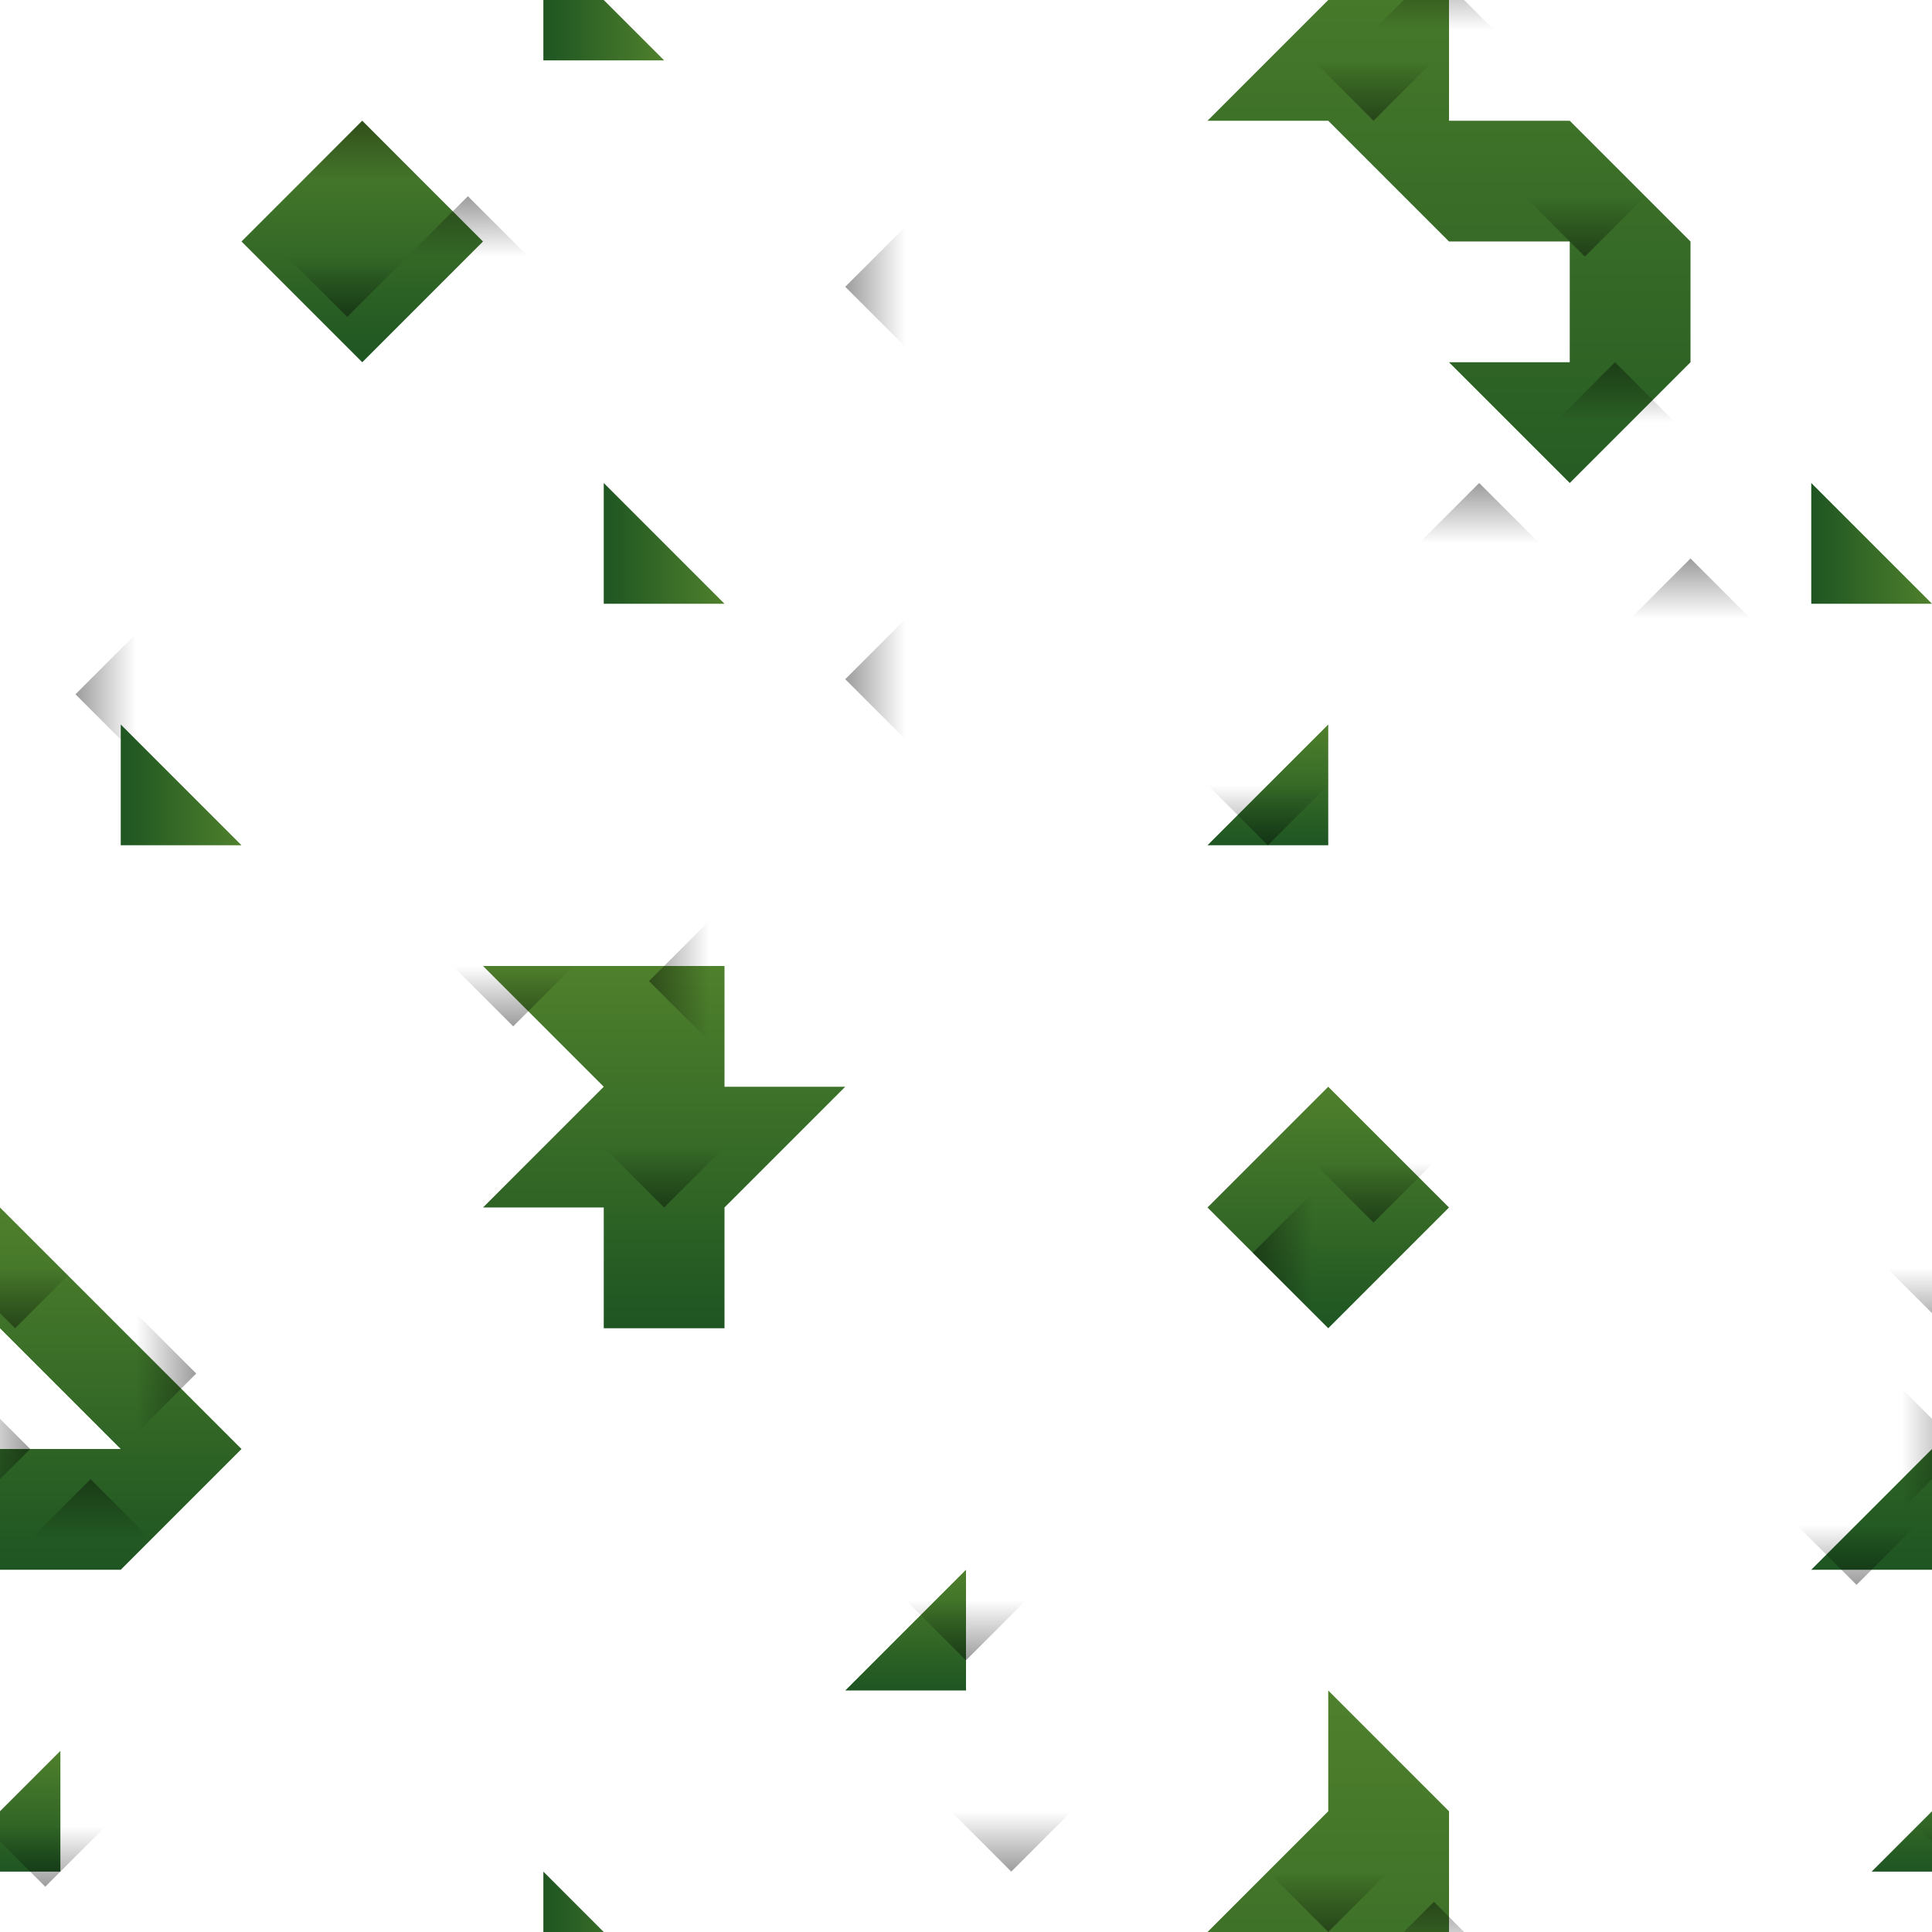
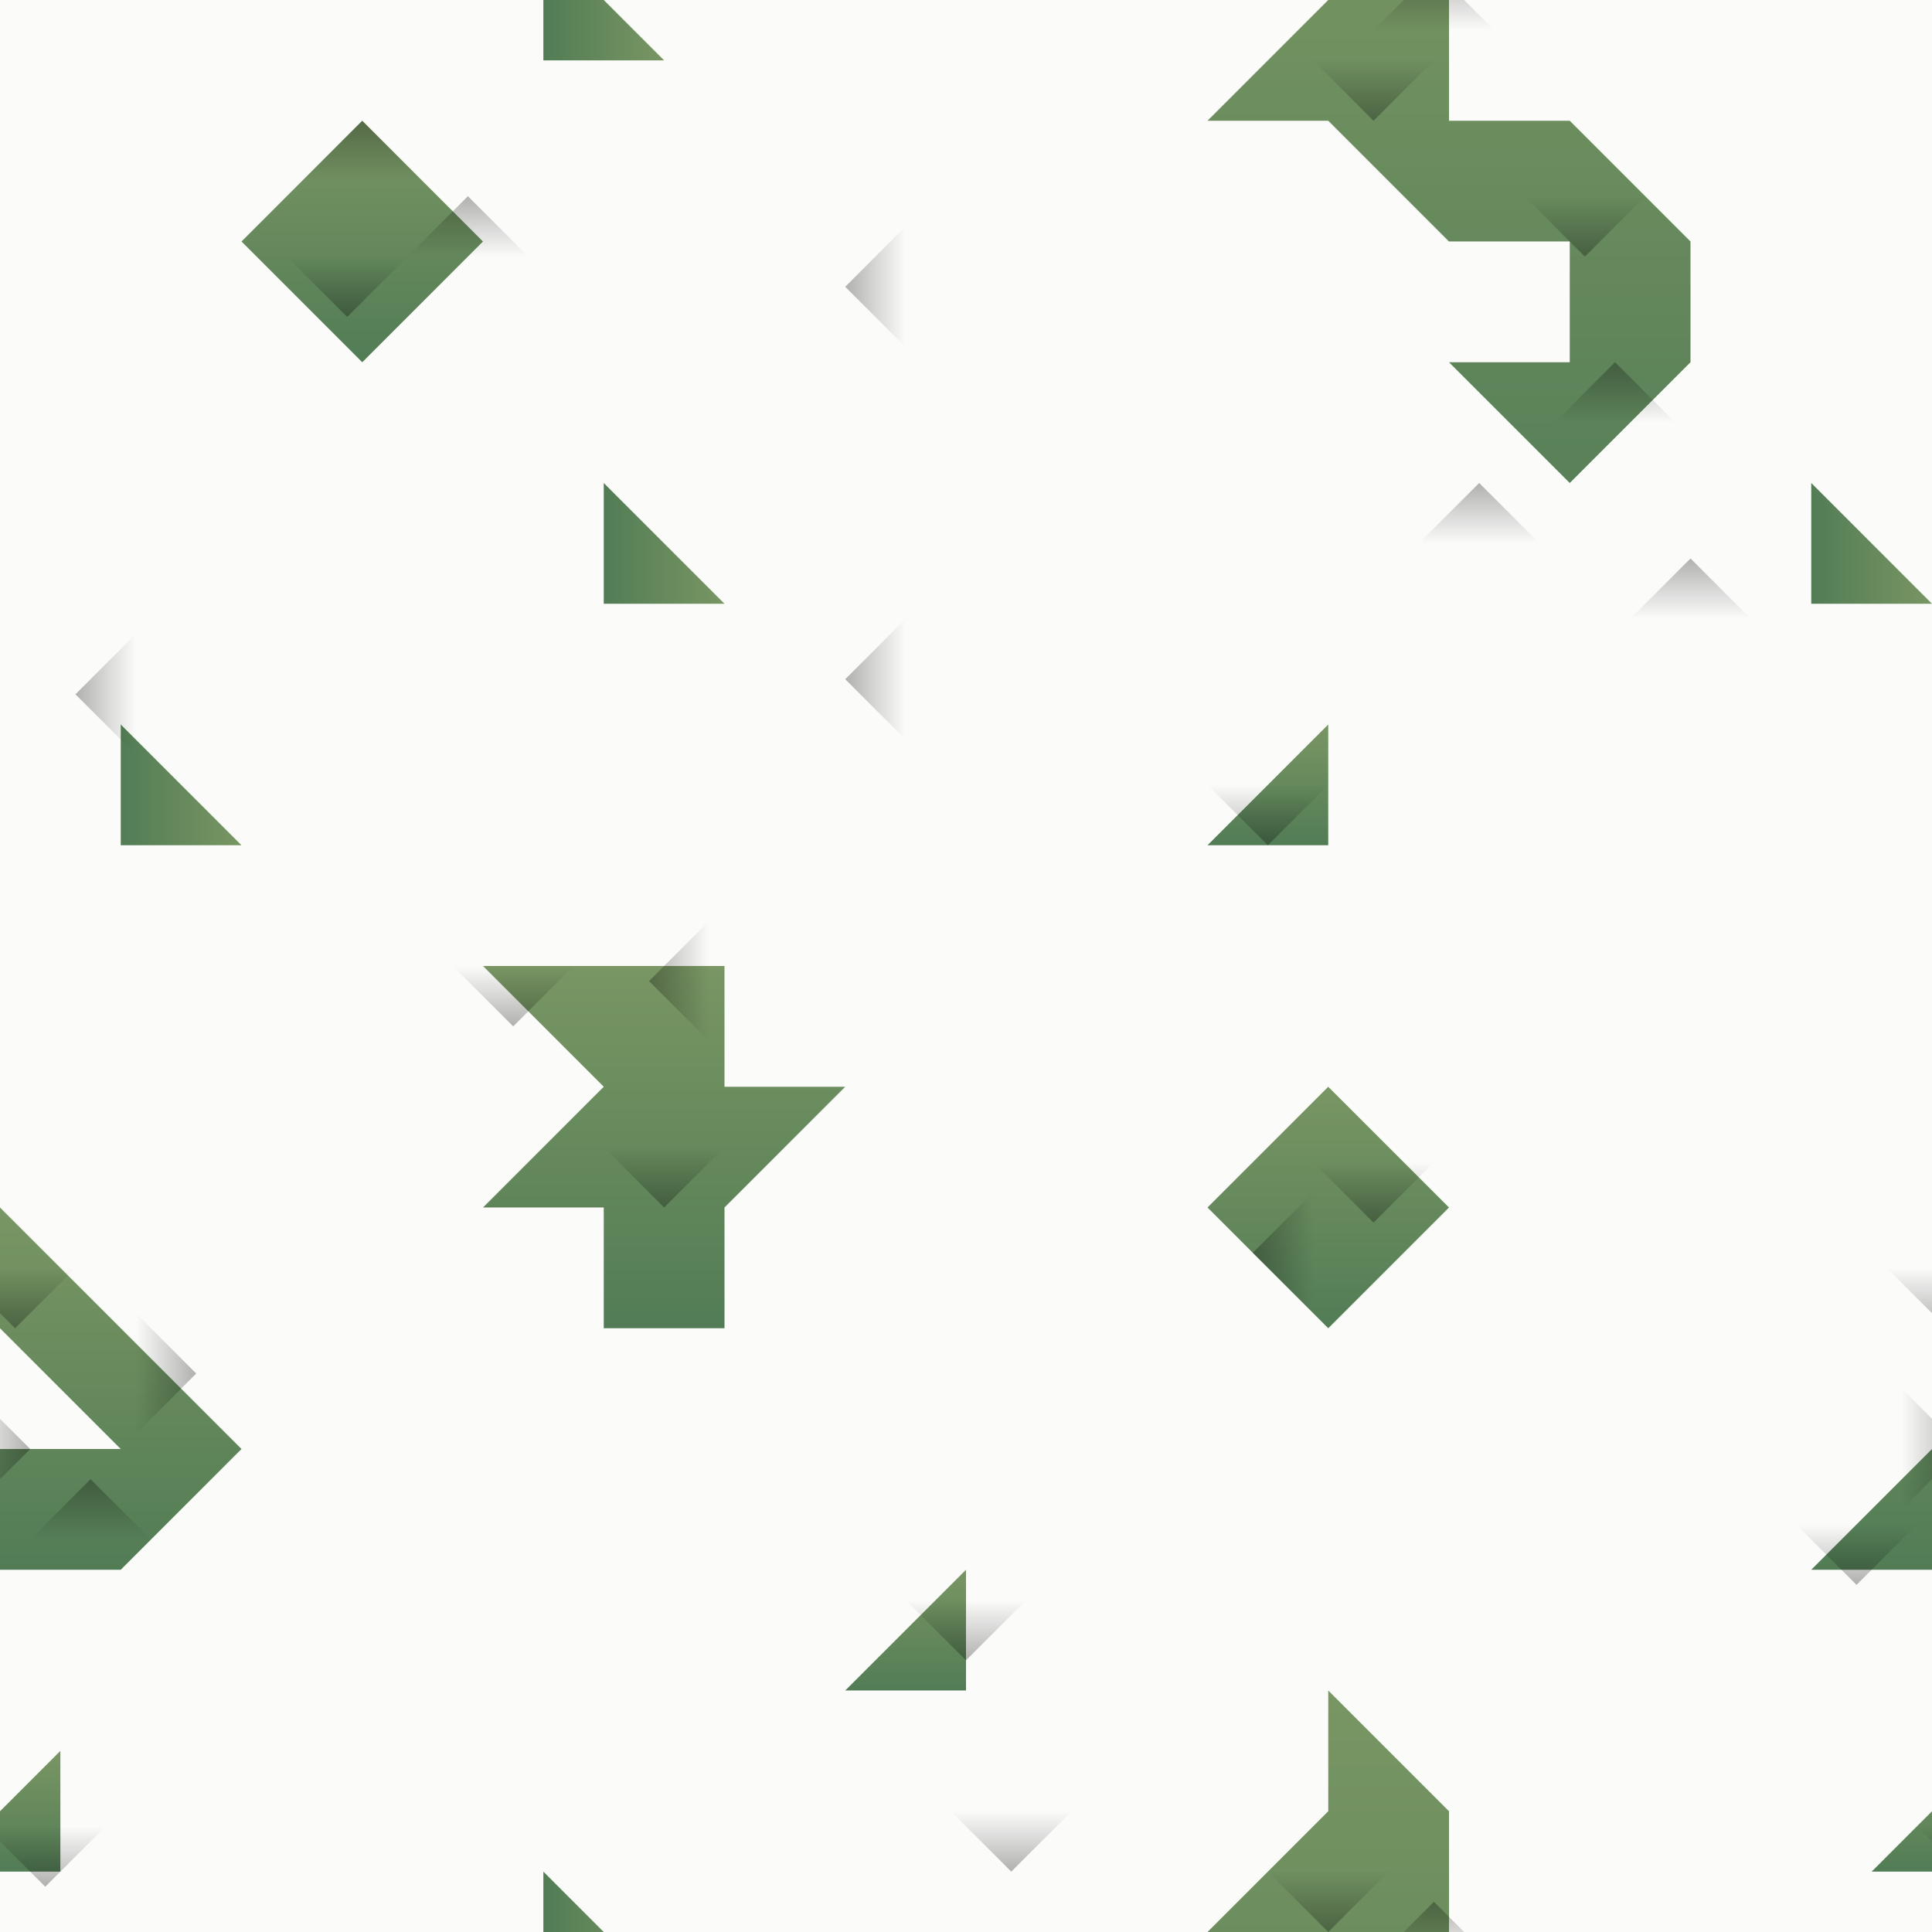
<svg xmlns="http://www.w3.org/2000/svg" xmlns:xlink="http://www.w3.org/1999/xlink" width="128" height="128" viewBox="0 0 128 128" id="svg2" version="1.1">
  <defs id="defs4">
-     <linearGradient id="linearGradient4225">
-       <stop id="stop4227" offset="0" style="stop-color:#4f802c;stop-opacity:1" />
-       <stop id="stop4229" offset="1" style="stop-color:#1e5522;stop-opacity:1" />
+     <linearGradient id="linearGradient4236">
+       <stop style="stop-color:#517735;stop-opacity:1" offset="0" id="stop4238" />
+       <stop style="stop-color:#1e5522;stop-opacity:1" offset="1" id="stop4240" />
    </linearGradient>
    <linearGradient id="linearGradient4255">
      <stop style="stop-color:#000000;stop-opacity:0.388" offset="0" id="stop4257" />
      <stop style="stop-color:#000000;stop-opacity:0;" offset="1" id="stop4259" />
    </linearGradient>
-     <linearGradient xlink:href="#linearGradient4225" id="linearGradient4142" x1="88" y1="916.362" x2="88" y2="964.362" gradientUnits="userSpaceOnUse" />
-     <linearGradient xlink:href="#linearGradient4225" id="linearGradient4152" x1="48" y1="988.362" x2="48" y2="1012.362" gradientUnits="userSpaceOnUse" />
-     <linearGradient gradientTransform="translate(80,15.99997)" xlink:href="#linearGradient4225" id="linearGradient4152-3" x1="48" y1="988.362" x2="48" y2="1012.362" gradientUnits="userSpaceOnUse" />
-     <linearGradient gradientTransform="translate(-48,15.99997)" xlink:href="#linearGradient4225" id="linearGradient4152-3-9" x1="48" y1="988.362" x2="48" y2="1012.362" gradientUnits="userSpaceOnUse" />
-     <linearGradient xlink:href="#linearGradient4225" id="linearGradient4247" x1="32" y1="940.362" x2="32" y2="956.362" gradientUnits="userSpaceOnUse" gradientTransform="translate(-8,-8)" />
-     <linearGradient xlink:href="#linearGradient4225" id="linearGradient4181" x1="88" y1="972.362" x2="88" y2="980.362" gradientUnits="userSpaceOnUse" />
-     <linearGradient gradientTransform="translate(-24,56)" xlink:href="#linearGradient4225" id="linearGradient4181-3" x1="88" y1="972.362" x2="88" y2="980.362" gradientUnits="userSpaceOnUse" />
-     <linearGradient gradientTransform="translate(44,68)" xlink:href="#linearGradient4225" id="linearGradient4181-9" x1="88" y1="972.362" x2="88" y2="980.362" gradientUnits="userSpaceOnUse" />
-     <linearGradient gradientTransform="translate(-84,68)" xlink:href="#linearGradient4225" id="linearGradient4181-0" x1="88" y1="972.362" x2="88" y2="980.362" gradientUnits="userSpaceOnUse" />
-     <linearGradient xlink:href="#linearGradient4225" id="linearGradient4247-0" x1="32" y1="940.362" x2="32" y2="956.362" gradientUnits="userSpaceOnUse" gradientTransform="translate(56,56)" />
+     <linearGradient xlink:href="#linearGradient4236" id="linearGradient4142" x1="88" y1="916.362" x2="88" y2="964.362" gradientUnits="userSpaceOnUse" />
+     <linearGradient xlink:href="#linearGradient4236" id="linearGradient4152" x1="48" y1="988.362" x2="48" y2="1012.362" gradientUnits="userSpaceOnUse" />
+     <linearGradient gradientTransform="translate(80,15.99997)" xlink:href="#linearGradient4236" id="linearGradient4152-3" x1="48" y1="988.362" x2="48" y2="1012.362" gradientUnits="userSpaceOnUse" />
+     <linearGradient gradientTransform="translate(-48,15.99997)" xlink:href="#linearGradient4236" id="linearGradient4152-3-9" x1="48" y1="988.362" x2="48" y2="1012.362" gradientUnits="userSpaceOnUse" />
+     <linearGradient xlink:href="#linearGradient4236" id="linearGradient4247" x1="32" y1="940.362" x2="32" y2="956.362" gradientUnits="userSpaceOnUse" gradientTransform="translate(-8,-8)" />
+     <linearGradient xlink:href="#linearGradient4236" id="linearGradient4181" x1="88" y1="972.362" x2="88" y2="980.362" gradientUnits="userSpaceOnUse" />
+     <linearGradient gradientTransform="translate(-24,56)" xlink:href="#linearGradient4236" id="linearGradient4181-3" x1="88" y1="972.362" x2="88" y2="980.362" gradientUnits="userSpaceOnUse" />
+     <linearGradient gradientTransform="translate(44,68)" xlink:href="#linearGradient4236" id="linearGradient4181-9" x1="88" y1="972.362" x2="88" y2="980.362" gradientUnits="userSpaceOnUse" />
+     <linearGradient gradientTransform="translate(-84,68)" xlink:href="#linearGradient4236" id="linearGradient4181-0" x1="88" y1="972.362" x2="88" y2="980.362" gradientUnits="userSpaceOnUse" />
+     <linearGradient xlink:href="#linearGradient4236" id="linearGradient4247-0" x1="32" y1="940.362" x2="32" y2="956.362" gradientUnits="userSpaceOnUse" gradientTransform="translate(56,56)" />
    <linearGradient xlink:href="#linearGradient4255" id="linearGradient4261" x1="36" y1="944.362" x2="36" y2="940.362" gradientUnits="userSpaceOnUse" gradientTransform="translate(-13,1)" />
    <linearGradient xlink:href="#linearGradient4255" id="linearGradient4261-1" x1="36" y1="944.362" x2="36" y2="940.362" gradientUnits="userSpaceOnUse" gradientTransform="translate(69,-3)" />
    <linearGradient xlink:href="#linearGradient4255" id="linearGradient4261-2" x1="36" y1="944.362" x2="36" y2="940.362" gradientUnits="userSpaceOnUse" gradientTransform="translate(55,-12)" />
    <linearGradient xlink:href="#linearGradient4255" id="linearGradient4261-7" x1="36" y1="944.362" x2="36" y2="940.362" gradientUnits="userSpaceOnUse" gradientTransform="translate(48,36)" />
    <linearGradient xlink:href="#linearGradient4255" id="linearGradient4261-28" x1="36" y1="944.362" x2="36" y2="940.362" gradientUnits="userSpaceOnUse" gradientTransform="translate(55,61)" />
    <linearGradient xlink:href="#linearGradient4255" id="linearGradient4261-12" x1="36" y1="944.362" x2="36" y2="940.362" gradientUnits="userSpaceOnUse" gradientTransform="translate(8,60)" />
    <linearGradient xlink:href="#linearGradient4255" id="linearGradient4261-9" x1="36" y1="944.362" x2="36" y2="940.362" gradientUnits="userSpaceOnUse" gradientTransform="translate(-2,48)" />
    <linearGradient xlink:href="#linearGradient4255" id="linearGradient4261-4" x1="36" y1="944.362" x2="36" y2="940.362" gradientUnits="userSpaceOnUse" gradientTransform="translate(-35,68)" />
    <linearGradient xlink:href="#linearGradient4255" id="linearGradient4261-0" x1="36" y1="944.362" x2="36" y2="940.362" gradientUnits="userSpaceOnUse" gradientTransform="translate(93,68)" />
    <linearGradient xlink:href="#linearGradient4255" id="linearGradient4261-6" x1="36" y1="944.362" x2="36" y2="940.362" gradientUnits="userSpaceOnUse" gradientTransform="translate(87,85)" />
    <linearGradient xlink:href="#linearGradient4255" id="linearGradient4261-47" x1="36" y1="944.362" x2="36" y2="940.362" gradientUnits="userSpaceOnUse" gradientTransform="translate(95,105)" />
    <linearGradient xlink:href="#linearGradient4255" id="linearGradient4261-93" x1="36" y1="944.362" x2="36" y2="940.362" gradientUnits="userSpaceOnUse" gradientTransform="translate(-33,105)" />
    <linearGradient xlink:href="#linearGradient4255" id="linearGradient4261-5" x1="36" y1="944.362" x2="36" y2="940.362" gradientUnits="userSpaceOnUse" gradientTransform="translate(52,108)" />
    <linearGradient xlink:href="#linearGradient4255" id="linearGradient4261-43" x1="36" y1="944.362" x2="36" y2="940.362" gradientUnits="userSpaceOnUse" gradientTransform="translate(31,104)" />
    <linearGradient xlink:href="#linearGradient4255" id="linearGradient4261-8" x1="36" y1="944.362" x2="36" y2="940.362" gradientUnits="userSpaceOnUse" gradientTransform="translate(28,90)" />
    <linearGradient xlink:href="#linearGradient4255" id="linearGradient4261-49-9" x1="36" y1="944.362" x2="36" y2="940.362" gradientUnits="userSpaceOnUse" gradientTransform="matrix(-1,0,0,-1,143,1892.724)" />
    <linearGradient xlink:href="#linearGradient4255" id="linearGradient4261-49-9-4" x1="36" y1="944.362" x2="36" y2="940.362" gradientUnits="userSpaceOnUse" gradientTransform="matrix(-1,0,0,-1,134,1900.724)" />
    <linearGradient xlink:href="#linearGradient4255" id="linearGradient4261-49-9-48" x1="36" y1="944.362" x2="36" y2="940.362" gradientUnits="userSpaceOnUse" gradientTransform="matrix(-1,0,0,-1,148,1905.724)" />
    <linearGradient xlink:href="#linearGradient4255" id="linearGradient4261-49-9-2" x1="36" y1="944.362" x2="36" y2="940.362" gradientUnits="userSpaceOnUse" gradientTransform="matrix(-1,0,0,-1,60,1876.724)" />
    <linearGradient xlink:href="#linearGradient4255" id="linearGradient4261-49-9-1" x1="36" y1="944.362" x2="36" y2="940.362" gradientUnits="userSpaceOnUse" gradientTransform="matrix(-1,0,0,-1,67,1881.724)" />
    <linearGradient xlink:href="#linearGradient4255" id="linearGradient4261-49-9-9" x1="36" y1="944.362" x2="36" y2="940.362" gradientUnits="userSpaceOnUse" gradientTransform="matrix(-1,0,0,-1,42,1966.724)" />
    <linearGradient xlink:href="#linearGradient4255" id="linearGradient4261-49-9-7" x1="36" y1="944.362" x2="36" y2="940.362" gradientUnits="userSpaceOnUse" gradientTransform="matrix(-1,0,0,-1,131,1994.724)" />
    <linearGradient xlink:href="#linearGradient4255" id="linearGradient4261-49-9-97" x1="36" y1="944.362" x2="36" y2="940.362" gradientUnits="userSpaceOnUse" gradientTransform="matrix(-1,0,0,-1,131,1866.724)" />
    <linearGradient xlink:href="#linearGradient4255" id="linearGradient4261-49-9-6" x1="36" y1="944.362" x2="36" y2="940.362" gradientUnits="userSpaceOnUse" gradientTransform="matrix(0,-1,1,0,-931.3622,1051.362)" />
    <linearGradient xlink:href="#linearGradient4255" id="linearGradient4261-49-9-6-8" x1="36" y1="944.362" x2="36" y2="940.362" gradientUnits="userSpaceOnUse" gradientTransform="matrix(0,-1,1,0,-942.3622,1056.362)" />
    <linearGradient xlink:href="#linearGradient4255" id="linearGradient4261-49-9-6-3" x1="36" y1="944.362" x2="36" y2="940.362" gradientUnits="userSpaceOnUse" gradientTransform="matrix(0,-1,1,0,-814.3622,1056.362)" />
    <linearGradient xlink:href="#linearGradient4255" id="linearGradient4261-49-9-6-85-3" x1="36" y1="944.362" x2="36" y2="940.362" gradientUnits="userSpaceOnUse" gradientTransform="matrix(0,1,-1,0,1027.362,971.3622)" />
    <linearGradient xlink:href="#linearGradient4255" id="linearGradient4261-49-9-6-85" x1="36" y1="944.362" x2="36" y2="940.362" gradientUnits="userSpaceOnUse" gradientTransform="matrix(0,1,-1,0,987.3622,953.3622)" />
    <linearGradient xlink:href="#linearGradient4255" id="linearGradient4261-49-9-6-85-5" x1="36" y1="944.362" x2="36" y2="940.362" gradientUnits="userSpaceOnUse" gradientTransform="matrix(0,1,-1,0,1000.362,933.3622)" />
    <linearGradient xlink:href="#linearGradient4255" id="linearGradient4261-49-9-6-85-8" x1="36" y1="944.362" x2="36" y2="940.362" gradientUnits="userSpaceOnUse" gradientTransform="matrix(0,1,-1,0,949.3622,934.3622)" />
    <linearGradient xlink:href="#linearGradient4255" id="linearGradient4261-49-9-6-85-0" x1="36" y1="944.362" x2="36" y2="940.362" gradientUnits="userSpaceOnUse" gradientTransform="matrix(0,1,-1,0,1000.362,907.3622)" />
-     <linearGradient gradientTransform="translate(0,120)" xlink:href="#linearGradient4225" id="linearGradient4142-3" x1="88" y1="916.362" x2="88" y2="964.362" gradientUnits="userSpaceOnUse" />
-     <linearGradient gradientTransform="matrix(0,1,-1,0,1100.362,876.3622)" xlink:href="#linearGradient4225" id="linearGradient4181-35" x1="88" y1="972.362" x2="88" y2="980.362" gradientUnits="userSpaceOnUse" />
-     <linearGradient gradientTransform="matrix(0,1,-1,0,988.3622,892.3622)" xlink:href="#linearGradient4225" id="linearGradient4181-35-1" x1="88" y1="972.362" x2="88" y2="980.362" gradientUnits="userSpaceOnUse" />
-     <linearGradient gradientTransform="matrix(0,1,-1,0,1016.362,840.3622)" xlink:href="#linearGradient4225" id="linearGradient4181-35-9" x1="88" y1="972.362" x2="88" y2="980.362" gradientUnits="userSpaceOnUse" />
-     <linearGradient gradientTransform="matrix(0,1,-1,0,1016.362,968.3622)" xlink:href="#linearGradient4225" id="linearGradient4181-35-2" x1="88" y1="972.362" x2="88" y2="980.362" gradientUnits="userSpaceOnUse" />
-     <linearGradient gradientTransform="matrix(0,1,-1,0,1020.362,876.3622)" xlink:href="#linearGradient4225" id="linearGradient4181-35-7" x1="88" y1="972.362" x2="88" y2="980.362" gradientUnits="userSpaceOnUse" />
+     <linearGradient gradientTransform="translate(0,120)" xlink:href="#linearGradient4236" id="linearGradient4142-3" x1="88" y1="916.362" x2="88" y2="964.362" gradientUnits="userSpaceOnUse" />
+     <linearGradient gradientTransform="matrix(0,1,-1,0,1100.362,876.3622)" xlink:href="#linearGradient4236" id="linearGradient4181-35" x1="88" y1="972.362" x2="88" y2="980.362" gradientUnits="userSpaceOnUse" />
+     <linearGradient gradientTransform="matrix(0,1,-1,0,988.3622,892.3622)" xlink:href="#linearGradient4236" id="linearGradient4181-35-1" x1="88" y1="972.362" x2="88" y2="980.362" gradientUnits="userSpaceOnUse" />
+     <linearGradient gradientTransform="matrix(0,1,-1,0,1016.362,840.3622)" xlink:href="#linearGradient4236" id="linearGradient4181-35-9" x1="88" y1="972.362" x2="88" y2="980.362" gradientUnits="userSpaceOnUse" />
+     <linearGradient gradientTransform="matrix(0,1,-1,0,1016.362,968.3622)" xlink:href="#linearGradient4236" id="linearGradient4181-35-2" x1="88" y1="972.362" x2="88" y2="980.362" gradientUnits="userSpaceOnUse" />
+     <linearGradient gradientTransform="matrix(0,1,-1,0,1020.362,876.3622)" xlink:href="#linearGradient4236" id="linearGradient4181-35-7" x1="88" y1="972.362" x2="88" y2="980.362" gradientUnits="userSpaceOnUse" />
  </defs>
  <g id="layer1" transform="translate(0,-924.3622)">
-     <path style="opacity:1;fill:url(#linearGradient4142);fill-opacity:1;fill-rule:evenodd;stroke:none;stroke-width:1px;stroke-linecap:butt;stroke-linejoin:miter;stroke-opacity:1" d="m 88,932.362 8,8 8,0 0,8 -8,0 8,8 8,-8 0,-8 -8,-8 -8,0 0,-8 -8,-8 0,8 -8,8 z" id="path4134" />
-     <path style="opacity:1;fill:url(#linearGradient4152);fill-opacity:1.0;fill-rule:evenodd;stroke:none;stroke-width:1px;stroke-linecap:butt;stroke-linejoin:miter;stroke-opacity:1" d="m 32,988.362 16,0 0,8 8,0 -8,8 0,8 -8,0 0,-8 -8,0 8,-8 z" id="path4144" />
-     <path style="fill:url(#linearGradient4152-3);fill-opacity:1.0;fill-rule:evenodd;stroke:none;stroke-width:1px;stroke-linecap:butt;stroke-linejoin:miter;stroke-opacity:1;opacity:1" d="m 128,1012.362 0,-8 8,8 8,8 -8,8 -16,0 8,-8 8,0 z" id="path4144-5" />
-     <path style="fill:url(#linearGradient4152-3-9);fill-opacity:1.0;fill-rule:evenodd;stroke:none;stroke-width:1px;stroke-linecap:butt;stroke-linejoin:miter;stroke-opacity:1;opacity:1" d="m 0,1012.362 0,-8 8,8 8,8 -8,8 -16,0 8,-8 8,0 z" id="path4144-5-7" />
-     <path style="fill:url(#linearGradient4247);fill-opacity:1.0;fill-rule:evenodd;stroke:none;stroke-width:1px;stroke-linecap:butt;stroke-linejoin:miter;stroke-opacity:1;opacity:1" d="m 24,932.362 -8,8 8,8 8,-8 -8,-8 z" id="path4239" />
-     <path style="fill:url(#linearGradient4181);fill-rule:evenodd;stroke:none;stroke-width:1px;stroke-linecap:butt;stroke-linejoin:miter;stroke-opacity:1;fill-opacity:1.0;opacity:1" d="m 88,972.362 -8,8 8,0 z" id="path4173" />
-     <path style="opacity:1;fill:url(#linearGradient4181-3);fill-opacity:1.0;fill-rule:evenodd;stroke:none;stroke-width:1px;stroke-linecap:butt;stroke-linejoin:miter;stroke-opacity:1" d="m 64,1028.362 -8,8 8,0 z" id="path4173-2" />
-     <path style="opacity:1;fill:url(#linearGradient4181-9);fill-opacity:1.0;fill-rule:evenodd;stroke:none;stroke-width:1px;stroke-linecap:butt;stroke-linejoin:miter;stroke-opacity:1" d="m 132,1040.362 -8,8 8,0 z" id="path4173-7" />
-     <path style="opacity:1;fill:url(#linearGradient4181-0);fill-opacity:1.0;fill-rule:evenodd;stroke:none;stroke-width:1px;stroke-linecap:butt;stroke-linejoin:miter;stroke-opacity:1" d="m 4,1040.362 -8,8 8,0 z" id="path4173-6" />
-     <path style="opacity:1;fill:url(#linearGradient4247-0);fill-opacity:1.0;fill-rule:evenodd;stroke:none;stroke-width:1px;stroke-linecap:butt;stroke-linejoin:miter;stroke-opacity:1" d="m 88,996.362 -8,8 8,8 8,-8 -8,-8 z" id="path4239-6" />
-     <path style="fill:url(#linearGradient4261);fill-opacity:1;fill-rule:evenodd;stroke:none;stroke-width:1px;stroke-linecap:butt;stroke-linejoin:miter;stroke-opacity:1;opacity:1" d="m 19,941.362 8,0 -4,4 z" id="path4253" />
-     <path style="fill:url(#linearGradient4261-1);fill-opacity:1;fill-rule:evenodd;stroke:none;stroke-width:1px;stroke-linecap:butt;stroke-linejoin:miter;stroke-opacity:1;opacity:1" d="m 101,937.362 8,0 -4,4 z" id="path4253-9" />
-     <path style="fill:url(#linearGradient4261-2);fill-opacity:1;fill-rule:evenodd;stroke:none;stroke-width:1px;stroke-linecap:butt;stroke-linejoin:miter;stroke-opacity:1;opacity:1" d="m 87,928.362 8,0 -4,4 z" id="path4253-3" />
-     <path style="fill:url(#linearGradient4261-7);fill-opacity:1;fill-rule:evenodd;stroke:none;stroke-width:1px;stroke-linecap:butt;stroke-linejoin:miter;stroke-opacity:1;opacity:1" d="m 80,976.362 8,0 -4,4 z" id="path4253-2" />
-     <path style="fill:url(#linearGradient4261-28);fill-opacity:1;fill-rule:evenodd;stroke:none;stroke-width:1px;stroke-linecap:butt;stroke-linejoin:miter;stroke-opacity:1;opacity:1" d="m 87,1001.362 8,0 -4,4 z" id="path4253-36" />
-     <path style="fill:url(#linearGradient4261-12);fill-opacity:1;fill-rule:evenodd;stroke:none;stroke-width:1px;stroke-linecap:butt;stroke-linejoin:miter;stroke-opacity:1;opacity:1" d="m 40,1000.362 8,0 -4,4 z" id="path4253-1" />
-     <path style="fill:url(#linearGradient4261-9);fill-opacity:1;fill-rule:evenodd;stroke:none;stroke-width:1px;stroke-linecap:butt;stroke-linejoin:miter;stroke-opacity:1;opacity:1" d="m 30,988.362 8,0 -4,4 z" id="path4253-8" />
-     <path style="fill:url(#linearGradient4261-4);fill-opacity:1;fill-rule:evenodd;stroke:none;stroke-width:1px;stroke-linecap:butt;stroke-linejoin:miter;stroke-opacity:1;opacity:1" d="m -3,1008.362 8,0 -4,4 z" id="path4253-361" />
-     <path style="fill:url(#linearGradient4261-0);fill-opacity:1;fill-rule:evenodd;stroke:none;stroke-width:1px;stroke-linecap:butt;stroke-linejoin:miter;stroke-opacity:1;opacity:1" d="m 125,1008.362 8,0 -4,4 z" id="path4253-20" />
-     <path style="fill:url(#linearGradient4261-6);fill-opacity:1;fill-rule:evenodd;stroke:none;stroke-width:1px;stroke-linecap:butt;stroke-linejoin:miter;stroke-opacity:1;opacity:1" d="m 119,1025.362 8,0 -4,4 z" id="path4253-5" />
-     <path style="fill:url(#linearGradient4261-47);fill-opacity:1;fill-rule:evenodd;stroke:none;stroke-width:1px;stroke-linecap:butt;stroke-linejoin:miter;stroke-opacity:1;opacity:1" d="m 127,1045.362 8,0 -4,4 z" id="path4253-6" />
-     <path style="fill:url(#linearGradient4261-93);fill-opacity:1;fill-rule:evenodd;stroke:none;stroke-width:1px;stroke-linecap:butt;stroke-linejoin:miter;stroke-opacity:1;opacity:1" d="m -1,1045.362 8,0 -4,4 z" id="path4253-52" />
-     <path style="opacity:1;fill:url(#linearGradient4142-3);fill-opacity:1;fill-rule:evenodd;stroke:none;stroke-width:1px;stroke-linecap:butt;stroke-linejoin:miter;stroke-opacity:1" d="m 88,1052.362 8,8 8,0 0,8 -8,0 8,8 8,-8 0,-8 -8,-8 -8,0 0,-8 -8,-8 0,8 -8,8 z" id="path4134-5" />
-     <path style="fill:url(#linearGradient4261-5);fill-opacity:1;fill-rule:evenodd;stroke:none;stroke-width:1px;stroke-linecap:butt;stroke-linejoin:miter;stroke-opacity:1;opacity:1" d="m 84,1048.362 8,0 -4,4 z" id="path4253-4" />
-     <path style="fill:url(#linearGradient4261-43);fill-opacity:1;fill-rule:evenodd;stroke:none;stroke-width:1px;stroke-linecap:butt;stroke-linejoin:miter;stroke-opacity:1;opacity:1" d="m 63,1044.362 8,0 -4,4 z" id="path4253-86" />
-     <path style="fill:url(#linearGradient4261-8);fill-opacity:1;fill-rule:evenodd;stroke:none;stroke-width:1px;stroke-linecap:butt;stroke-linejoin:miter;stroke-opacity:1;opacity:1" d="m 60,1030.362 8,0 -4,4 z" id="path4253-31" />
-     <path style="fill:url(#linearGradient4261-49-9);fill-opacity:1;fill-rule:evenodd;stroke:none;stroke-width:1px;stroke-linecap:butt;stroke-linejoin:miter;stroke-opacity:1;opacity:1" d="m 111,952.362 -8,0 4,-4 z" id="path4253-68-6" />
-     <path style="fill:url(#linearGradient4261-49-9-4);fill-opacity:1;fill-rule:evenodd;stroke:none;stroke-width:1px;stroke-linecap:butt;stroke-linejoin:miter;stroke-opacity:1;opacity:1" d="m 102,960.362 -8,0 4,-4 z" id="path4253-68-6-0" />
-     <path style="fill:url(#linearGradient4261-49-9-48);fill-opacity:1;fill-rule:evenodd;stroke:none;stroke-width:1px;stroke-linecap:butt;stroke-linejoin:miter;stroke-opacity:1;opacity:1" d="m 116,965.362 -8,0 4,-4 z" id="path4253-68-6-7" />
-     <path style="fill:url(#linearGradient4261-49-9-2);fill-opacity:1;fill-rule:evenodd;stroke:none;stroke-width:1px;stroke-linecap:butt;stroke-linejoin:miter;stroke-opacity:1;opacity:1" d="m 28,936.362 -8,0 4,-4 z" id="path4253-68-6-2" />
-     <path style="fill:url(#linearGradient4261-49-9-1);fill-opacity:1;fill-rule:evenodd;stroke:none;stroke-width:1px;stroke-linecap:butt;stroke-linejoin:miter;stroke-opacity:1;opacity:1" d="m 35,941.362 -8,0 4,-4 z" id="path4253-68-6-4" />
-     <path style="fill:url(#linearGradient4261-49-9-9);fill-opacity:1;fill-rule:evenodd;stroke:none;stroke-width:1px;stroke-linecap:butt;stroke-linejoin:miter;stroke-opacity:1;opacity:1" d="m 10,1026.362 -8,0 4,-4 z" id="path4253-68-6-1" />
-     <path style="fill:url(#linearGradient4261-49-9-7);fill-opacity:1;fill-rule:evenodd;stroke:none;stroke-width:1px;stroke-linecap:butt;stroke-linejoin:miter;stroke-opacity:1;opacity:1" d="m 99,1054.362 -8,0 4,-4 z" id="path4253-68-6-15" />
-     <path style="fill:url(#linearGradient4261-49-9-97);fill-opacity:1;fill-rule:evenodd;stroke:none;stroke-width:1px;stroke-linecap:butt;stroke-linejoin:miter;stroke-opacity:1;opacity:1" d="m 99,926.362 -8,0 4,-4 z" id="path4253-68-6-73" />
-     <path style="fill:url(#linearGradient4261-49-9-6);fill-opacity:1;fill-rule:evenodd;stroke:none;stroke-width:1px;stroke-linecap:butt;stroke-linejoin:miter;stroke-opacity:1;opacity:1" d="m 9,1019.362 0,-8 4,4 z" id="path4253-68-6-3" />
-     <path style="fill:url(#linearGradient4261-49-9-6-8);fill-opacity:1;fill-rule:evenodd;stroke:none;stroke-width:1px;stroke-linecap:butt;stroke-linejoin:miter;stroke-opacity:1;opacity:1" d="m -2,1024.362 0,-8 4,4 z" id="path4253-68-6-3-9" />
-     <path style="fill:url(#linearGradient4261-49-9-6-3);fill-opacity:1;fill-rule:evenodd;stroke:none;stroke-width:1px;stroke-linecap:butt;stroke-linejoin:miter;stroke-opacity:1;opacity:1" d="m 126,1024.362 0,-8 4,4 z" id="path4253-68-6-3-8" />
-     <path style="fill:url(#linearGradient4261-49-9-6-85-3);fill-opacity:1;fill-rule:evenodd;stroke:none;stroke-width:1px;stroke-linecap:butt;stroke-linejoin:miter;stroke-opacity:1;opacity:1" d="m 87,1003.362 0,8 -4,-4 z" id="path4253-68-6-3-6-6" />
-     <path style="fill:url(#linearGradient4261-49-9-6-85);fill-opacity:1;fill-rule:evenodd;stroke:none;stroke-width:1px;stroke-linecap:butt;stroke-linejoin:miter;stroke-opacity:1;opacity:1" d="m 47,985.362 0,8 -4,-4 z" id="path4253-68-6-3-6" />
-     <path style="fill:url(#linearGradient4261-49-9-6-85-5);fill-opacity:1;fill-rule:evenodd;stroke:none;stroke-width:1px;stroke-linecap:butt;stroke-linejoin:miter;stroke-opacity:1;opacity:1" d="m 60,965.362 0,8 -4,-4 z" id="path4253-68-6-3-6-4" />
-     <path style="fill:url(#linearGradient4261-49-9-6-85-8);fill-opacity:1;fill-rule:evenodd;stroke:none;stroke-width:1px;stroke-linecap:butt;stroke-linejoin:miter;stroke-opacity:1;opacity:1" d="m 9,966.362 0,8 -4,-4 z" id="path4253-68-6-3-6-3" />
-     <path style="fill:url(#linearGradient4261-49-9-6-85-0);fill-opacity:1;fill-rule:evenodd;stroke:none;stroke-width:1px;stroke-linecap:butt;stroke-linejoin:miter;stroke-opacity:1;opacity:1" d="m 60,939.362 0,8 -4,-4 z" id="path4253-68-6-3-6-44" />
-     <path style="opacity:1;fill:url(#linearGradient4181-35);fill-opacity:1;fill-rule:evenodd;stroke:none;stroke-width:1px;stroke-linecap:butt;stroke-linejoin:miter;stroke-opacity:1" d="m 128,964.362 -8,-8 0,8 z" id="path4173-9" />
-     <path style="opacity:1;fill:url(#linearGradient4181-35-1);fill-opacity:1;fill-rule:evenodd;stroke:none;stroke-width:1px;stroke-linecap:butt;stroke-linejoin:miter;stroke-opacity:1" d="m 16,980.362 -8,-8 0,8 z" id="path4173-9-0" />
-     <path style="opacity:1;fill:url(#linearGradient4181-35-9);fill-opacity:1;fill-rule:evenodd;stroke:none;stroke-width:1px;stroke-linecap:butt;stroke-linejoin:miter;stroke-opacity:1" d="m 44,928.362 -8,-8 0,8 z" id="path4173-9-06" />
-     <path style="opacity:1;fill:url(#linearGradient4181-35-2);fill-opacity:1;fill-rule:evenodd;stroke:none;stroke-width:1px;stroke-linecap:butt;stroke-linejoin:miter;stroke-opacity:1" d="m 44,1056.362 -8,-8 0,8 z" id="path4173-9-8" />
-     <path style="opacity:1;fill:url(#linearGradient4181-35-7);fill-opacity:1;fill-rule:evenodd;stroke:none;stroke-width:1px;stroke-linecap:butt;stroke-linejoin:miter;stroke-opacity:1" d="m 48,964.362 -8,-8 0,8 z" id="path4173-9-02" />
+     <rect style="opacity:0.024;fill:#4f802c;fill-opacity:1;stroke:none;stroke-width:2;stroke-linecap:round;stroke-linejoin:round;stroke-miterlimit:4;stroke-dasharray:none;stroke-opacity:1" id="rect4234" width="128" height="128" x="0" y="924.362" />
+     <path style="opacity:0.763;fill:url(#linearGradient4142);fill-opacity:1.0;fill-rule:evenodd;stroke:none;stroke-width:1px;stroke-linecap:butt;stroke-linejoin:miter;stroke-opacity:1" d="m 88,932.362 8,8 8,0 0,8 -8,0 8,8 8,-8 0,-8 -8,-8 -8,0 0,-8 -8,-8 0,8 -8,8 z" id="path4134" />
+     <path style="opacity:0.763;fill:url(#linearGradient4152);fill-opacity:1.0;fill-rule:evenodd;stroke:none;stroke-width:1px;stroke-linecap:butt;stroke-linejoin:miter;stroke-opacity:1" d="m 32,988.362 16,0 0,8 8,0 -8,8 0,8 -8,0 0,-8 -8,0 8,-8 z" id="path4144" />
+     <path style="fill:url(#linearGradient4152-3);fill-opacity:1;fill-rule:evenodd;stroke:none;stroke-width:1px;stroke-linecap:butt;stroke-linejoin:miter;stroke-opacity:1;opacity:0.763" d="m 128,1012.362 0,-8 8,8 8,8 -8,8 -16,0 8,-8 8,0 z" id="path4144-5" />
+     <path style="fill:url(#linearGradient4152-3-9);fill-opacity:1.0;fill-rule:evenodd;stroke:none;stroke-width:1px;stroke-linecap:butt;stroke-linejoin:miter;stroke-opacity:1;opacity:0.763" d="m 0,1012.362 0,-8 8,8 8,8 -8,8 -16,0 8,-8 8,0 z" id="path4144-5-7" />
+     <path style="fill:url(#linearGradient4247);fill-opacity:1.0;fill-rule:evenodd;stroke:none;stroke-width:1px;stroke-linecap:butt;stroke-linejoin:miter;stroke-opacity:1;opacity:0.763" d="m 24,932.362 -8,8 8,8 8,-8 -8,-8 z" id="path4239" />
+     <path style="fill:url(#linearGradient4181);fill-rule:evenodd;stroke:none;stroke-width:1px;stroke-linecap:butt;stroke-linejoin:miter;stroke-opacity:1;fill-opacity:1.0;opacity:0.763" d="m 88,972.362 -8,8 8,0 z" id="path4173" />
+     <path style="opacity:0.763;fill:url(#linearGradient4181-3);fill-opacity:1.0;fill-rule:evenodd;stroke:none;stroke-width:1px;stroke-linecap:butt;stroke-linejoin:miter;stroke-opacity:1" d="m 64,1028.362 -8,8 8,0 z" id="path4173-2" />
+     <path style="opacity:0.763;fill:url(#linearGradient4181-9);fill-opacity:1.0;fill-rule:evenodd;stroke:none;stroke-width:1px;stroke-linecap:butt;stroke-linejoin:miter;stroke-opacity:1" d="m 132,1040.362 -8,8 8,0 z" id="path4173-7" />
+     <path style="opacity:0.763;fill:url(#linearGradient4181-0);fill-opacity:1.0;fill-rule:evenodd;stroke:none;stroke-width:1px;stroke-linecap:butt;stroke-linejoin:miter;stroke-opacity:1" d="m 4,1040.362 -8,8 8,0 z" id="path4173-6" />
+     <path style="opacity:0.763;fill:url(#linearGradient4247-0);fill-opacity:1.0;fill-rule:evenodd;stroke:none;stroke-width:1px;stroke-linecap:butt;stroke-linejoin:miter;stroke-opacity:1" d="m 88,996.362 -8,8 8,8 8,-8 -8,-8 z" id="path4239-6" />
+     <path style="fill:url(#linearGradient4261);fill-opacity:1;fill-rule:evenodd;stroke:none;stroke-width:1px;stroke-linecap:butt;stroke-linejoin:miter;stroke-opacity:1;opacity:0.763" d="m 19,941.362 8,0 -4,4 z" id="path4253" />
+     <path style="fill:url(#linearGradient4261-1);fill-opacity:1;fill-rule:evenodd;stroke:none;stroke-width:1px;stroke-linecap:butt;stroke-linejoin:miter;stroke-opacity:1;opacity:0.763" d="m 101,937.362 8,0 -4,4 z" id="path4253-9" />
+     <path style="fill:url(#linearGradient4261-2);fill-opacity:1;fill-rule:evenodd;stroke:none;stroke-width:1px;stroke-linecap:butt;stroke-linejoin:miter;stroke-opacity:1;opacity:0.763" d="m 87,928.362 8,0 -4,4 z" id="path4253-3" />
+     <path style="fill:url(#linearGradient4261-7);fill-opacity:1;fill-rule:evenodd;stroke:none;stroke-width:1px;stroke-linecap:butt;stroke-linejoin:miter;stroke-opacity:1;opacity:0.763" d="m 80,976.362 8,0 -4,4 z" id="path4253-2" />
+     <path style="fill:url(#linearGradient4261-28);fill-opacity:1;fill-rule:evenodd;stroke:none;stroke-width:1px;stroke-linecap:butt;stroke-linejoin:miter;stroke-opacity:1;opacity:0.763" d="m 87,1001.362 8,0 -4,4 z" id="path4253-36" />
+     <path style="fill:url(#linearGradient4261-12);fill-opacity:1;fill-rule:evenodd;stroke:none;stroke-width:1px;stroke-linecap:butt;stroke-linejoin:miter;stroke-opacity:1;opacity:0.763" d="m 40,1000.362 8,0 -4,4 z" id="path4253-1" />
+     <path style="fill:url(#linearGradient4261-9);fill-opacity:1;fill-rule:evenodd;stroke:none;stroke-width:1px;stroke-linecap:butt;stroke-linejoin:miter;stroke-opacity:1;opacity:0.763" d="m 30,988.362 8,0 -4,4 z" id="path4253-8" />
+     <path style="fill:url(#linearGradient4261-4);fill-opacity:1;fill-rule:evenodd;stroke:none;stroke-width:1px;stroke-linecap:butt;stroke-linejoin:miter;stroke-opacity:1;opacity:0.763" d="m -3,1008.362 8,0 -4,4 z" id="path4253-361" />
+     <path style="fill:url(#linearGradient4261-0);fill-opacity:1;fill-rule:evenodd;stroke:none;stroke-width:1px;stroke-linecap:butt;stroke-linejoin:miter;stroke-opacity:1;opacity:0.763" d="m 125,1008.362 8,0 -4,4 z" id="path4253-20" />
+     <path style="fill:url(#linearGradient4261-6);fill-opacity:1;fill-rule:evenodd;stroke:none;stroke-width:1px;stroke-linecap:butt;stroke-linejoin:miter;stroke-opacity:1;opacity:0.763" d="m 119,1025.362 8,0 -4,4 z" id="path4253-5" />
+     <path style="fill:url(#linearGradient4261-47);fill-opacity:1;fill-rule:evenodd;stroke:none;stroke-width:1px;stroke-linecap:butt;stroke-linejoin:miter;stroke-opacity:1;opacity:0.763" d="m 127,1045.362 8,0 -4,4 z" id="path4253-6" />
+     <path style="fill:url(#linearGradient4261-93);fill-opacity:1;fill-rule:evenodd;stroke:none;stroke-width:1px;stroke-linecap:butt;stroke-linejoin:miter;stroke-opacity:1;opacity:0.763" d="m -1,1045.362 8,0 -4,4 z" id="path4253-52" />
+     <path style="opacity:0.763;fill:url(#linearGradient4142-3);fill-opacity:1.0;fill-rule:evenodd;stroke:none;stroke-width:1px;stroke-linecap:butt;stroke-linejoin:miter;stroke-opacity:1" d="m 88,1052.362 8,8 8,0 0,8 -8,0 8,8 8,-8 0,-8 -8,-8 -8,0 0,-8 -8,-8 0,8 -8,8 z" id="path4134-5" />
+     <path style="fill:url(#linearGradient4261-5);fill-opacity:1;fill-rule:evenodd;stroke:none;stroke-width:1px;stroke-linecap:butt;stroke-linejoin:miter;stroke-opacity:1;opacity:0.763" d="m 84,1048.362 8,0 -4,4 z" id="path4253-4" />
+     <path style="fill:url(#linearGradient4261-43);fill-opacity:1;fill-rule:evenodd;stroke:none;stroke-width:1px;stroke-linecap:butt;stroke-linejoin:miter;stroke-opacity:1;opacity:0.763" d="m 63,1044.362 8,0 -4,4 z" id="path4253-86" />
+     <path style="fill:url(#linearGradient4261-8);fill-opacity:1;fill-rule:evenodd;stroke:none;stroke-width:1px;stroke-linecap:butt;stroke-linejoin:miter;stroke-opacity:1;opacity:0.763" d="m 60,1030.362 8,0 -4,4 z" id="path4253-31" />
+     <path style="fill:url(#linearGradient4261-49-9);fill-opacity:1;fill-rule:evenodd;stroke:none;stroke-width:1px;stroke-linecap:butt;stroke-linejoin:miter;stroke-opacity:1;opacity:0.763" d="m 111,952.362 -8,0 4,-4 z" id="path4253-68-6" />
+     <path style="fill:url(#linearGradient4261-49-9-4);fill-opacity:1;fill-rule:evenodd;stroke:none;stroke-width:1px;stroke-linecap:butt;stroke-linejoin:miter;stroke-opacity:1;opacity:0.763" d="m 102,960.362 -8,0 4,-4 z" id="path4253-68-6-0" />
+     <path style="fill:url(#linearGradient4261-49-9-48);fill-opacity:1;fill-rule:evenodd;stroke:none;stroke-width:1px;stroke-linecap:butt;stroke-linejoin:miter;stroke-opacity:1;opacity:0.763" d="m 116,965.362 -8,0 4,-4 z" id="path4253-68-6-7" />
+     <path style="fill:url(#linearGradient4261-49-9-2);fill-opacity:1;fill-rule:evenodd;stroke:none;stroke-width:1px;stroke-linecap:butt;stroke-linejoin:miter;stroke-opacity:1;opacity:0.763" d="m 28,936.362 -8,0 4,-4 z" id="path4253-68-6-2" />
+     <path style="fill:url(#linearGradient4261-49-9-1);fill-opacity:1;fill-rule:evenodd;stroke:none;stroke-width:1px;stroke-linecap:butt;stroke-linejoin:miter;stroke-opacity:1;opacity:0.763" d="m 35,941.362 -8,0 4,-4 z" id="path4253-68-6-4" />
+     <path style="fill:url(#linearGradient4261-49-9-9);fill-opacity:1;fill-rule:evenodd;stroke:none;stroke-width:1px;stroke-linecap:butt;stroke-linejoin:miter;stroke-opacity:1;opacity:0.763" d="m 10,1026.362 -8,0 4,-4 z" id="path4253-68-6-1" />
+     <path style="fill:url(#linearGradient4261-49-9-7);fill-opacity:1;fill-rule:evenodd;stroke:none;stroke-width:1px;stroke-linecap:butt;stroke-linejoin:miter;stroke-opacity:1;opacity:0.763" d="m 99,1054.362 -8,0 4,-4 z" id="path4253-68-6-15" />
+     <path style="fill:url(#linearGradient4261-49-9-97);fill-opacity:1;fill-rule:evenodd;stroke:none;stroke-width:1px;stroke-linecap:butt;stroke-linejoin:miter;stroke-opacity:1;opacity:0.763" d="m 99,926.362 -8,0 4,-4 z" id="path4253-68-6-73" />
+     <path style="fill:url(#linearGradient4261-49-9-6);fill-opacity:1;fill-rule:evenodd;stroke:none;stroke-width:1px;stroke-linecap:butt;stroke-linejoin:miter;stroke-opacity:1;opacity:0.763" d="m 9,1019.362 0,-8 4,4 z" id="path4253-68-6-3" />
+     <path style="fill:url(#linearGradient4261-49-9-6-8);fill-opacity:1;fill-rule:evenodd;stroke:none;stroke-width:1px;stroke-linecap:butt;stroke-linejoin:miter;stroke-opacity:1;opacity:0.763" d="m -2,1024.362 0,-8 4,4 z" id="path4253-68-6-3-9" />
+     <path style="fill:url(#linearGradient4261-49-9-6-3);fill-opacity:1;fill-rule:evenodd;stroke:none;stroke-width:1px;stroke-linecap:butt;stroke-linejoin:miter;stroke-opacity:1;opacity:0.763" d="m 126,1024.362 0,-8 4,4 z" id="path4253-68-6-3-8" />
+     <path style="fill:url(#linearGradient4261-49-9-6-85-3);fill-opacity:1;fill-rule:evenodd;stroke:none;stroke-width:1px;stroke-linecap:butt;stroke-linejoin:miter;stroke-opacity:1;opacity:0.763" d="m 87,1003.362 0,8 -4,-4 z" id="path4253-68-6-3-6-6" />
+     <path style="fill:url(#linearGradient4261-49-9-6-85);fill-opacity:1;fill-rule:evenodd;stroke:none;stroke-width:1px;stroke-linecap:butt;stroke-linejoin:miter;stroke-opacity:1;opacity:0.763" d="m 47,985.362 0,8 -4,-4 z" id="path4253-68-6-3-6" />
+     <path style="fill:url(#linearGradient4261-49-9-6-85-5);fill-opacity:1;fill-rule:evenodd;stroke:none;stroke-width:1px;stroke-linecap:butt;stroke-linejoin:miter;stroke-opacity:1;opacity:0.763" d="m 60,965.362 0,8 -4,-4 z" id="path4253-68-6-3-6-4" />
+     <path style="fill:url(#linearGradient4261-49-9-6-85-8);fill-opacity:1;fill-rule:evenodd;stroke:none;stroke-width:1px;stroke-linecap:butt;stroke-linejoin:miter;stroke-opacity:1;opacity:0.763" d="m 9,966.362 0,8 -4,-4 z" id="path4253-68-6-3-6-3" />
+     <path style="fill:url(#linearGradient4261-49-9-6-85-0);fill-opacity:1;fill-rule:evenodd;stroke:none;stroke-width:1px;stroke-linecap:butt;stroke-linejoin:miter;stroke-opacity:1;opacity:0.763" d="m 60,939.362 0,8 -4,-4 z" id="path4253-68-6-3-6-44" />
+     <path style="opacity:0.763;fill:url(#linearGradient4181-35);fill-opacity:1.0;fill-rule:evenodd;stroke:none;stroke-width:1px;stroke-linecap:butt;stroke-linejoin:miter;stroke-opacity:1" d="m 128,964.362 -8,-8 0,8 z" id="path4173-9" />
+     <path style="opacity:0.763;fill:url(#linearGradient4181-35-1);fill-opacity:1.0;fill-rule:evenodd;stroke:none;stroke-width:1px;stroke-linecap:butt;stroke-linejoin:miter;stroke-opacity:1" d="m 16,980.362 -8,-8 0,8 z" id="path4173-9-0" />
+     <path style="opacity:0.763;fill:url(#linearGradient4181-35-9);fill-opacity:1.0;fill-rule:evenodd;stroke:none;stroke-width:1px;stroke-linecap:butt;stroke-linejoin:miter;stroke-opacity:1" d="m 44,928.362 -8,-8 0,8 z" id="path4173-9-06" />
+     <path style="opacity:0.763;fill:url(#linearGradient4181-35-2);fill-opacity:1.0;fill-rule:evenodd;stroke:none;stroke-width:1px;stroke-linecap:butt;stroke-linejoin:miter;stroke-opacity:1" d="m 44,1056.362 -8,-8 0,8 z" id="path4173-9-8" />
+     <path style="opacity:0.763;fill:url(#linearGradient4181-35-7);fill-opacity:1.0;fill-rule:evenodd;stroke:none;stroke-width:1px;stroke-linecap:butt;stroke-linejoin:miter;stroke-opacity:1" d="m 48,964.362 -8,-8 0,8 z" id="path4173-9-02" />
  </g>
</svg>
